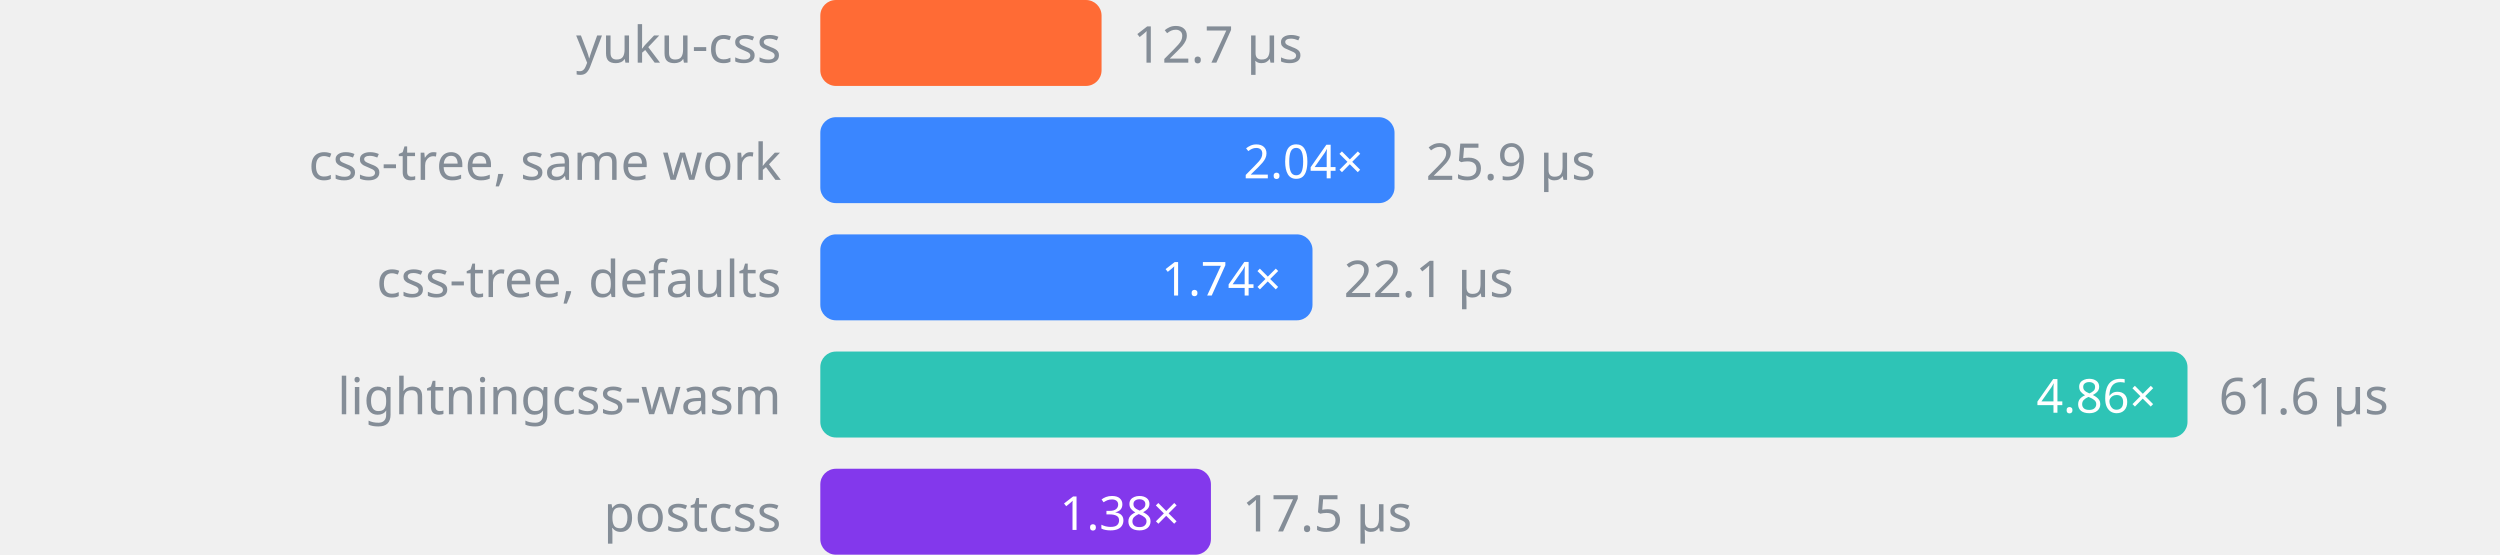
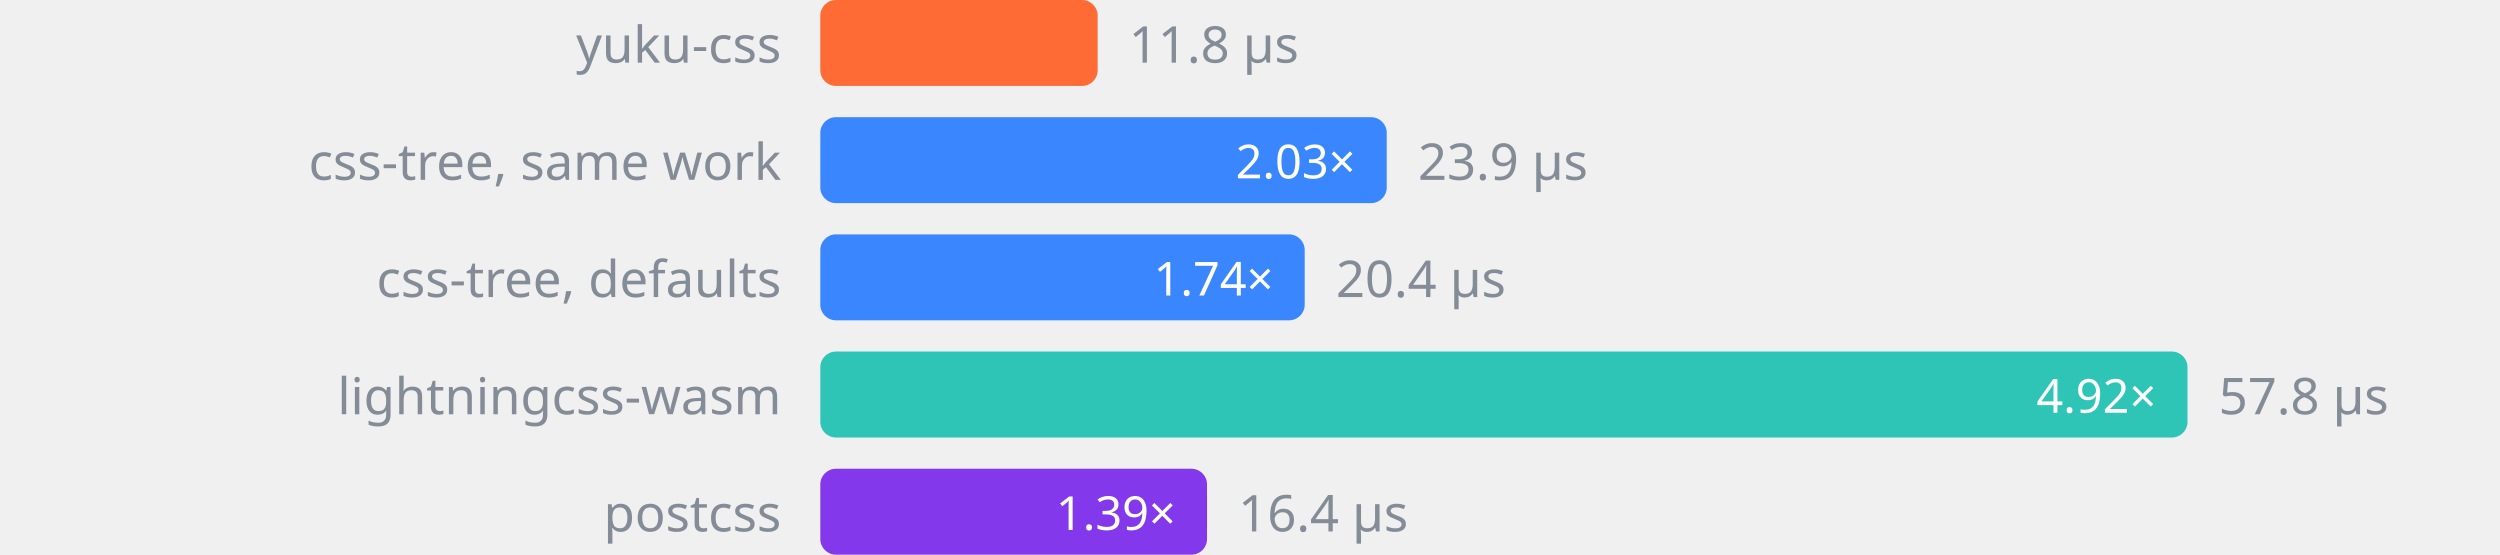
<svg xmlns="http://www.w3.org/2000/svg" width="640" height="142" viewBox="0 0 640 142">
  <style>
    text { font: 13px -apple-system, BlinkMacSystemFont, "Segoe UI", "Noto Sans", Helvetica, Arial, sans-serif; fill: #848d97; dominant-baseline: central; font-variant-numeric: tabular-nums }
    .ratio { font-size: 12px; fill: #fff }
  </style>
  <text x="200" y="11" text-anchor="end">yuku-css</text>
-   <rect x="210" y="0" width="72" height="22" rx="4" fill="#FF6B35" />
-   <text x="290" y="11">12.7 µs</text>
+   <rect x="210" y="0" width="71" height="22" rx="4" fill="#FF6B35" />
+   <text x="289" y="11">11.8 µs</text>
  <text x="200" y="41" text-anchor="end">css-tree, same work</text>
-   <rect x="210" y="30" width="147" height="22" rx="4" fill="#3A86FF" />
-   <text x="365" y="41">25.9 µs</text>
-   <text class="ratio" x="349" y="41" text-anchor="end">2.04×</text>
+   <rect x="210" y="30" width="145" height="22" rx="4" fill="#3A86FF" />
+   <text x="363" y="41">23.9 µs</text>
+   <text class="ratio" x="347" y="41" text-anchor="end">2.03×</text>
  <text x="200" y="71" text-anchor="end">css-tree, defaults</text>
-   <rect x="210" y="60" width="126" height="22" rx="4" fill="#3A86FF" />
-   <text x="344" y="71">22.1 µs</text>
-   <text class="ratio" x="328" y="71" text-anchor="end">1.74×</text>
+   <rect x="210" y="60" width="124" height="22" rx="4" fill="#3A86FF" />
+   <text x="342" y="71">20.4 µs</text>
+   <text class="ratio" x="326" y="71" text-anchor="end">1.74×</text>
  <text x="200" y="101" text-anchor="end">lightningcss-wasm</text>
  <rect x="210" y="90" width="350" height="22" rx="4" fill="#2EC4B6" />
-   <text x="568" y="101">61.6 µs</text>
-   <text class="ratio" x="552" y="101" text-anchor="end">4.86×</text>
+   <text x="568" y="101">57.8 µs</text>
+   <text class="ratio" x="552" y="101" text-anchor="end">4.92×</text>
  <text x="200" y="131" text-anchor="end">postcss</text>
-   <rect x="210" y="120" width="100" height="22" rx="4" fill="#8338EC" />
-   <text x="318" y="131">17.5 µs</text>
-   <text class="ratio" x="302" y="131" text-anchor="end">1.38×</text>
+   <rect x="210" y="120" width="99" height="22" rx="4" fill="#8338EC" />
+   <text x="317" y="131">16.4 µs</text>
+   <text class="ratio" x="301" y="131" text-anchor="end">1.39×</text>
</svg>
